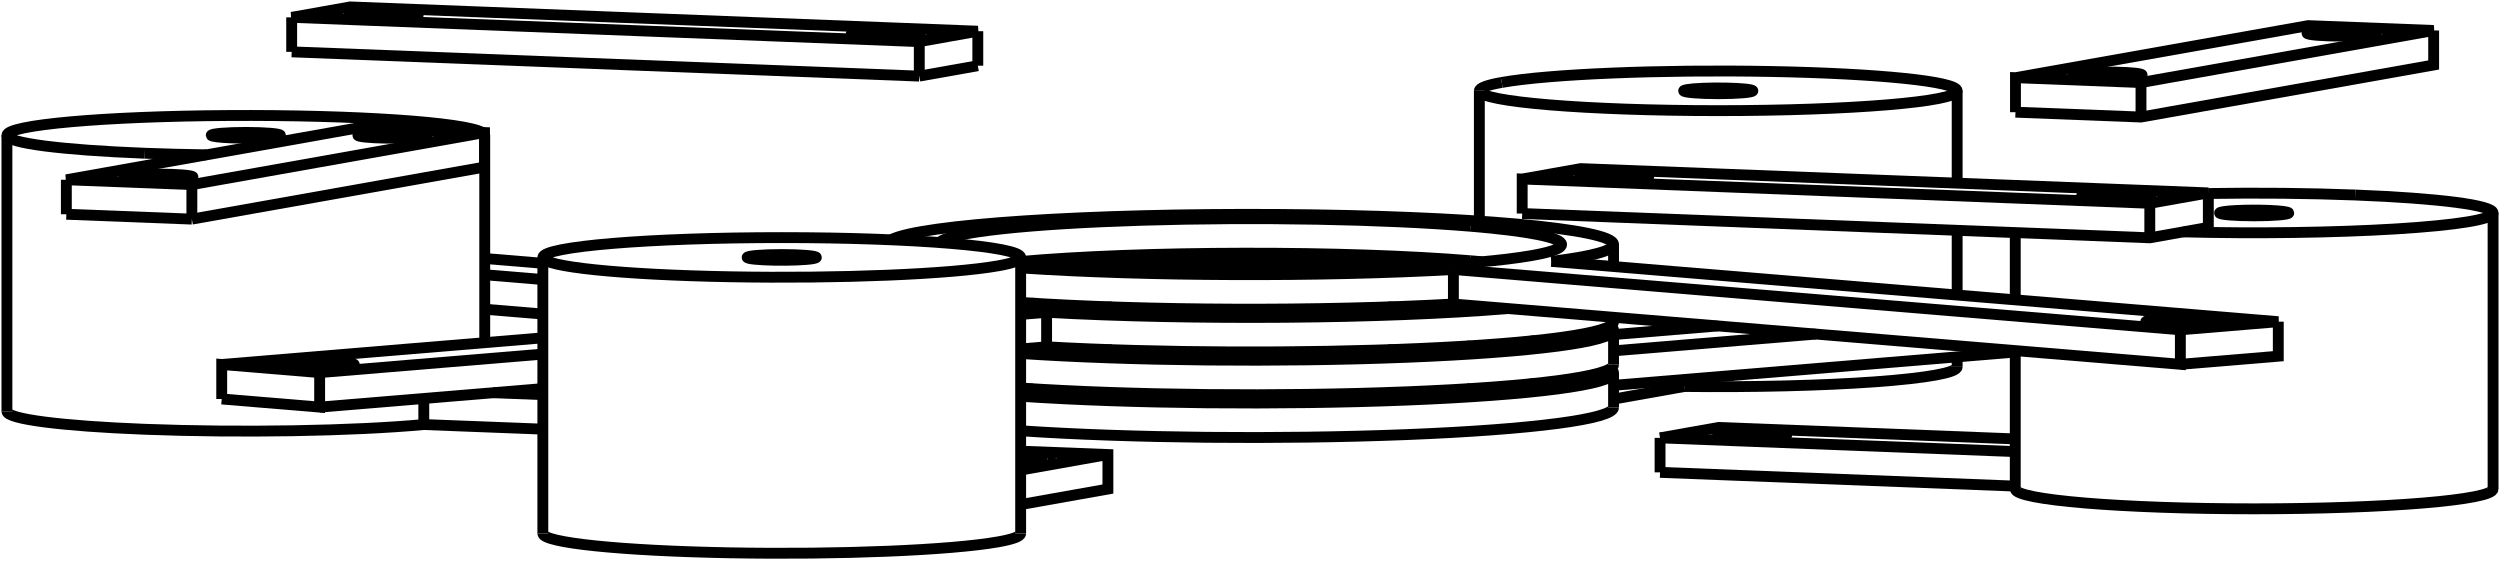
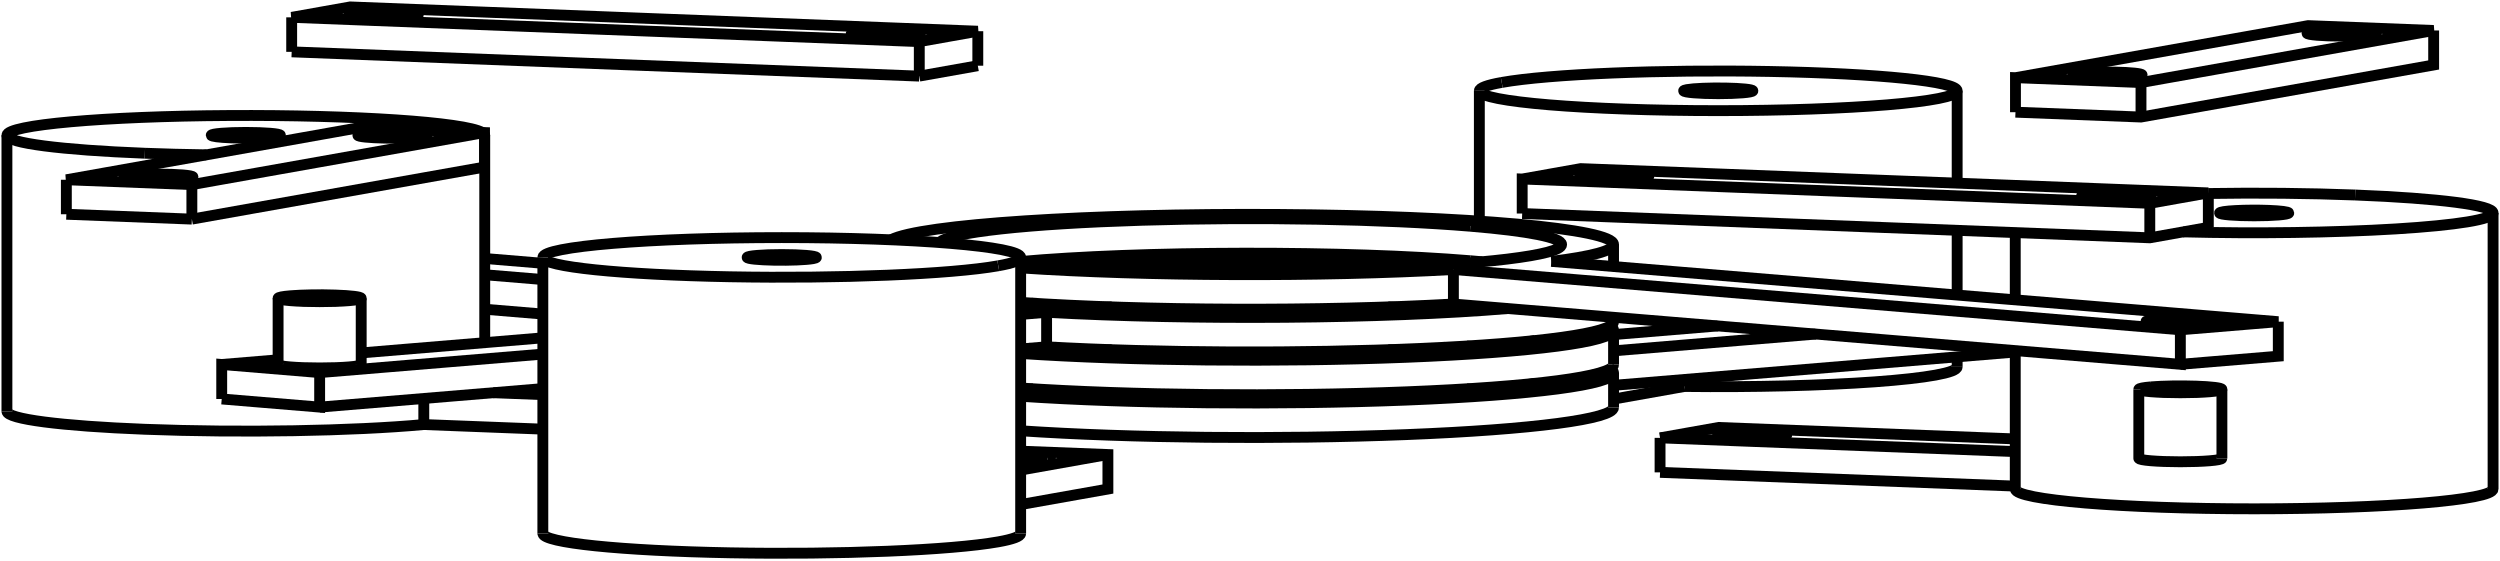
<svg xmlns="http://www.w3.org/2000/svg" version="1.1" viewBox="-180.509 -40.093 361.018 80.897" fill="none" stroke="black" stroke-width="0.6%" vector-effect="non-scaling-stroke">
+   <path d="M 52.003 13.155 A 52.5 4.355 360 0 1 52.5 13.752 A 52.5 4.355 360 0 1 -33.119 17.132" />
+   <path d="M -31.298 10.256 A 52.5 4.355 360 0 1 -27.936 10.065" />
+   <path d="M 27.936 10.065 A 52.5 4.355 360 0 1 29.372 10.143" />
+   <path d="M 67.551 6.976 L 52.5 8.224" />
+   <path d="M 31.957 9.928 L 29.372 10.143" />
+   <path d="M 52.5 10.571 L 81.693 8.149" />
+   <path d="M -25.259 10.663 A 45 3.733 360 0 1 -19.947 10.406" />
+   <path d="M 19.947 10.406 A 45 3.733 360 0 1 25.259 10.663" />
+   <path d="M 41.176 15.258 A 45 3.733 360 0 1 -33.119 16.28" />
+   <path d="M -33.119 22.114 A 52.5 4.355 180 0 0 52.5 18.735" />
+   <path d="M 52.5 15.553 L 110.509 10.741" />
+   <path d="M -31.82 16.096 A 45 3.733 180 0 0 -33.119 16.208" />
+   <path d="M 33.511 16.244 A 45 3.733 180 0 0 31.298 16.053" />
+   <path d="M -31.298 16.053 A 45 3.733 180 0 0 -31.82 16.096" />
+   <path d="M -29.372 9.988 A 52.5 4.355 180 0 0 52.5 6.378" />
+   <path d="M -134.35 18.696 L -102.119 16.022" />
+   <path d="M -33.119 10.298 L -29.372 9.988" />
+   <path d="M -148.492 17.523 L -134.35 18.696 L -134.35 13.713 L -102.119 11.039" />
+   <path d="M -31.298 3.696 A 45 3.733 180 0 0 -33.119 3.851" />
+   <path d="M -130.815 3.266 A 5 0.415 180 0 0 -129.35 2.973 A 5 0.415 180 0 0 -139.35 2.973 A 5 0.415 180 0 0 -130.815 3.266 Z" />
+   <path d="M -31.298 -2.101 A 52.5 4.355 0 0 1 31.298 -2.101" />
+   <path d="M 37.26 4.463 A 52.5 4.355 0 0 1 -29.372 5.005 L -29.372 9.988" />
+   <path d="M -33.119 5.316 L -29.372 5.005" />
+   <path d="M -148.492 17.523 L -148.492 12.54 L -134.35 13.713" />
+   <path d="M -102.119 8.693 L -128.35 10.869" />
+   <path d="M -140.35 11.864 L -148.492 12.54" />
+   <path d="M 31.82 4.035 A 45 3.733 360 0 1 -33.119 3.922" />
+   <path d="M -25.259 -1.694 A 45 3.733 360 0 1 25.259 -1.694" />
+   <path d="M 31.957 4.023 A 45 3.733 360 0 1 31.82 4.035" />
+   <path d="M -138.593 2.621 A 6 0.498 360 0 1 -128.35 2.973 A 6 0.498 360 0 1 -140.35 2.973 A 6 0.498 360 0 1 -138.593 2.621 Z" />
+   <path d="M -128.35 12.54 A 6 0.498 360 0 1 -140.35 12.54" />
+   <path d="M -33.119 15.936 A 52.5 4.355 180 0 0 52.5 12.557" />
+   <path d="M -110.509 4.563 L -102.119 5.259" />
+   <path d="M 33.511 10.065 A 45 3.733 180 0 0 31.298 9.874" />
+   <path d="M -29.372 3.964 A 52.5 4.355 0 0 1 -27.936 3.887" />
+   <path d="M 27.936 3.887 A 52.5 4.355 0 0 1 31.298 4.077" />
+   <path d="M 52.003 6.976 A 52.5 4.355 0 0 1 52.5 7.574 A 52.5 4.355 0 0 1 -33.119 10.953" />
+   <path d="M -110.509 -0.42 L -102.119 0.276" />
+   <path d="M -29.372 3.964 L -31.957 3.75" />
+   <path d="M -102.119 -2.07 L -110.509 -2.766" />
+   <path d="M -31.82 10.213 A 45 3.733 360 0 1 -31.957 10.202" />
+   <path d="M -25.259 4.484 A 45 3.733 360 0 1 -19.947 4.228" />
+   <path d="M 19.947 4.228 A 45 3.733 360 0 1 25.259 4.484" />
+   <path d="M 41.176 9.08 A 45 3.733 360 0 1 -31.82 10.213" />
  <path d="M -179.509 19.305 A 34.5 2.862 180 0 0 -159.59 21.898 A 34.5 2.862 180 0 0 -119.31 21.214 L -102.119 21.879" />
  <path d="M -119.31 17.448 L -119.31 21.214" />
  <path d="M -159.59 -17.964 A 34.5 2.862 0 0 1 -179.509 -20.557 A 34.5 2.862 0 0 1 -110.86 -20.965" />
  <path d="M -110.54 -20.679 A 34.5 2.862 0 0 1 -110.509 -20.557 A 34.5 2.862 0 0 1 -110.54 -20.436" />
  <path d="M -150.695 -17.735 A 34.5 2.862 0 0 1 -159.59 -17.964" />
  <path d="M -109.306 16.618 L -102.119 16.896" />
  <path d="M -147.122 -20.182 A 5 0.415 0 0 1 -150.009 -20.557 A 5 0.415 0 1 1 -140.009 -20.557 A 5 0.415 0 0 1 -147.122 -20.182 Z" />
  <path d="M -47.758 -29.101 L -47.758 -34.083 L -39.306 -35.587 L -129.937 -39.093 L -138.389 -37.589 L -47.758 -34.083" />
  <path d="M -39.306 -30.604 L -39.306 -35.587" />
  <path d="M -47.758 -29.101 L -39.306 -30.604" />
  <path d="M -138.389 -32.606 L -138.389 -37.589" />
  <path d="M -138.389 -32.606 L -47.758 -29.101" />
  <path d="M -54.708 -34.81 A 5 0.415 0 0 1 -57.595 -35.186 A 5 0.415 0 1 1 -47.595 -35.186 A 5 0.415 0 0 1 -54.708 -34.81 Z" />
  <path d="M -127.213 -37.614 A 5 0.415 0 0 1 -130.1 -37.99 A 5 0.415 0 1 1 -120.1 -37.99 A 5 0.415 0 0 1 -127.213 -37.614 Z" />
  <path d="M -102.119 36.943 A 34.5 2.862 180 0 0 -36.351 38.152 A 34.5 2.862 180 0 0 -33.119 36.943" />
-   <path d="M -36.351 -1.71 A 34.5 2.862 0 0 1 -102.119 -2.92 A 34.5 2.862 0 1 1 -33.119 -2.92 A 34.5 2.862 0 0 1 -36.351 -1.71 Z" />
+   <path d="M -36.351 -1.71 A 34.5 2.862 0 0 1 -102.119 -2.92 L -102.119 36.943" />
+   <path d="M -102.119 -2.92 A 34.5 2.862 0 1 1 -33.119 -2.92 L -33.119 36.943" />
+   <path d="M -33.119 -2.92 A 34.5 2.862 0 0 1 -36.351 -1.71" />
  <path d="M -33.119 32.768 L -20.52 30.527 L -20.52 25.544 L -33.119 25.057" />
  <path d="M -33.119 27.785 L -20.52 25.544" />
  <path d="M -29.278 26.121 A 5 0.415 0 0 1 -33.119 26.356" />
  <path d="M -33.119 25.535 A 5 0.415 0 0 1 -28.809 25.945 A 5 0.415 0 0 1 -29.278 26.121" />
  <path d="M -63.087 -2.744 A 5 0.415 0 0 1 -72.619 -2.92 A 5 0.415 0 1 1 -62.619 -2.92 A 5 0.415 0 0 1 -63.087 -2.744 Z" />
  <path d="M -110.54 -15.969 L -110.54 -20.952 L -128.666 -21.653 L -170.928 -14.135 L -152.802 -13.434 L -110.54 -20.952" />
  <path d="M -152.802 -8.451 L -152.802 -13.434" />
  <path d="M -152.802 -8.451 L -110.54 -15.969" />
  <path d="M -170.928 -9.153 L -170.928 -14.135" />
  <path d="M -170.928 -9.153 L -152.802 -8.451" />
  <path d="M -119.298 -20.376 A 5 0.415 0 0 1 -128.83 -20.551 A 5 0.415 0 1 1 -118.83 -20.551 A 5 0.415 0 0 1 -119.298 -20.376 Z" />
  <path d="M -153.107 -14.361 A 5 0.415 0 0 1 -162.639 -14.537 A 5 0.415 0 1 1 -152.639 -14.537 A 5 0.415 0 0 1 -153.107 -14.361 Z" />
  <path d="M 110.509 30.523 A 34.5 2.862 180 0 0 179.509 30.523" />
-   <path d="M 159.59 -11.933 A 34.5 2.862 360 0 1 179.509 -9.339 A 34.5 2.862 360 0 1 134.742 -6.607" />
+   <path d="M 159.59 -11.933 A 34.5 2.862 360 0 1 179.509 -9.339 L 179.509 30.523" />
+   <path d="M 179.509 -9.339 A 34.5 2.862 360 0 1 134.742 -6.607" />
  <path d="M 138.389 -12.148 A 34.5 2.862 360 0 1 159.59 -11.933" />
  <path d="M 59.215 28.12 L 110.509 30.104" />
  <path d="M 59.215 23.137 L 110.509 25.121" />
  <path d="M 59.215 28.12 L 59.215 23.137" />
  <path d="M 110.509 23.29 L 67.668 21.633 L 59.215 23.137" />
  <path d="M 74.618 22.36 A 5 0.415 360 0 1 77.505 22.736 A 5 0.415 360 0 1 67.505 22.736 A 5 0.415 360 0 1 74.618 22.36 Z" />
  <path d="M 147.122 -9.715 A 5 0.415 360 0 1 150.009 -9.339 A 5 0.415 360 0 1 140.009 -9.339 A 5 0.415 360 0 1 147.122 -9.715 Z" />
  <path d="M 39.306 -9.258 L 39.306 -14.241 L 129.937 -10.735 L 138.389 -12.239 L 47.758 -15.744 L 39.306 -14.241" />
  <path d="M 138.389 -7.256 L 138.389 -12.239" />
  <path d="M 129.937 -5.752 L 129.937 -10.735" />
  <path d="M 39.306 -9.258 L 129.937 -5.752 L 138.389 -7.256" />
  <path d="M 54.708 -15.018 A 5 0.415 360 0 1 57.595 -14.642 A 5 0.415 360 0 1 47.595 -14.642 A 5 0.415 360 0 1 54.708 -15.018 Z" />
  <path d="M 127.213 -12.213 A 5 0.415 360 0 1 130.1 -11.837 A 5 0.415 360 0 1 120.1 -11.837 A 5 0.415 360 0 1 127.213 -12.213 Z" />
  <path d="M 62.728 15.718 A 34.5 2.862 180 0 0 102.119 12.885" />
  <path d="M 62.728 14.705 L 62.728 15.718" />
  <path d="M 36.351 -28.187 A 34.5 2.862 0 0 1 102.119 -26.977 L 102.119 -13.642" />
  <path d="M 102.119 -26.977 A 34.5 2.862 0 1 1 33.119 -26.977 L 33.119 -8.163" />
  <path d="M 33.119 -26.977 A 34.5 2.862 0 0 1 36.351 -28.187" />
  <path d="M 52.5 17.537 L 62.728 15.718" />
  <path d="M 20.52 17.075 L 20.52 16.565" />
  <path d="M 63.087 -27.152 A 5 0.415 0 0 1 72.619 -26.977 A 5 0.415 0 1 1 62.619 -26.977 A 5 0.415 0 0 1 63.087 -27.152 Z" />
  <path d="M 110.54 -23.893 L 110.54 -28.875 L 128.666 -28.174 L 170.928 -35.692 L 152.802 -36.393 L 110.54 -28.875" />
  <path d="M 128.666 -23.192 L 128.666 -28.174" />
  <path d="M 110.54 -23.893 L 128.666 -23.192 L 170.928 -30.71 L 170.928 -35.692" />
  <path d="M 119.298 -29.452 A 5 0.415 0 0 1 128.83 -29.277 A 5 0.415 0 1 1 118.83 -29.277 A 5 0.415 0 0 1 119.298 -29.452 Z" />
  <path d="M 153.107 -35.466 A 5 0.415 0 0 1 162.639 -35.291 A 5 0.415 0 1 1 152.639 -35.291 A 5 0.415 0 0 1 153.107 -35.466 Z" />
-   <path d="M -33.119 22.114 A 52.5 4.355 180 0 0 52.5 18.735" />
-   <path d="M 52.003 13.155 A 52.5 4.355 360 0 1 52.5 13.752 L 52.5 18.735" />
-   <path d="M 52.5 13.752 A 52.5 4.355 360 0 1 -33.119 17.132" />
-   <path d="M -31.298 10.256 A 52.5 4.355 360 0 1 -27.936 10.065" />
-   <path d="M 27.936 10.065 A 52.5 4.355 360 0 1 29.372 10.143" />
-   <path d="M 52.5 15.553 L 110.509 10.741" />
-   <path d="M -31.82 16.096 A 45 3.733 180 0 0 -33.119 16.208" />
-   <path d="M 33.511 16.244 A 45 3.733 180 0 0 31.298 16.053" />
-   <path d="M -31.298 16.053 A 45 3.733 180 0 0 -31.82 16.096" />
-   <path d="M 52.5 10.571 L 81.693 8.149" />
-   <path d="M 67.551 6.976 L 52.5 8.224" />
-   <path d="M 31.957 9.928 L 29.372 10.143" />
-   <path d="M -25.259 10.663 A 45 3.733 360 0 1 -19.947 10.406" />
-   <path d="M 19.947 10.406 A 45 3.733 360 0 1 25.259 10.663" />
-   <path d="M 41.176 15.258 A 45 3.733 360 0 1 -33.119 16.28" />
-   <path d="M -33.119 15.936 A 52.5 4.355 180 0 0 52.5 12.557" />
-   <path d="M -29.372 3.964 A 52.5 4.355 0 0 1 -27.936 3.887" />
-   <path d="M 27.936 3.887 A 52.5 4.355 0 0 1 31.298 4.077" />
-   <path d="M 52.003 6.976 A 52.5 4.355 0 0 1 52.5 7.574 L 52.5 12.557" />
-   <path d="M 52.5 7.574 A 52.5 4.355 0 0 1 -33.119 10.953" />
-   <path d="M -110.509 4.563 L -102.119 5.259" />
-   <path d="M 33.511 10.065 A 45 3.733 180 0 0 31.298 9.874" />
-   <path d="M -29.372 3.964 L -31.957 3.75" />
-   <path d="M -102.119 -2.07 L -110.509 -2.766" />
-   <path d="M -110.509 -0.42 L -102.119 0.276" />
-   <path d="M -31.82 10.213 A 45 3.733 360 0 1 -31.957 10.202" />
-   <path d="M -25.259 4.484 A 45 3.733 360 0 1 -19.947 4.228" />
-   <path d="M 19.947 4.228 A 45 3.733 360 0 1 25.259 4.484" />
-   <path d="M 41.176 9.08 A 45 3.733 360 0 1 -31.82 10.213" />
-   <path d="M -29.372 9.988 A 52.5 4.355 180 0 0 52.5 6.378" />
-   <path d="M -31.298 -2.101 A 52.5 4.355 0 0 1 31.298 -2.101" />
-   <path d="M 37.26 4.463 A 52.5 4.355 0 0 1 -29.372 5.005 L -29.372 9.988" />
-   <path d="M -134.35 18.696 L -102.119 16.022" />
-   <path d="M -33.119 10.298 L -29.372 9.988" />
-   <path d="M -148.492 17.523 L -134.35 18.696 L -134.35 13.713 L -102.119 11.039" />
-   <path d="M -31.298 3.696 A 45 3.733 180 0 0 -33.119 3.851" />
-   <path d="M -148.492 17.523 L -148.492 12.54 L -134.35 13.713" />
-   <path d="M -102.119 8.693 L -148.492 12.54" />
-   <path d="M -33.119 5.316 L -29.372 5.005" />
-   <path d="M 31.82 4.035 A 45 3.733 360 0 1 -33.119 3.922" />
-   <path d="M -25.259 -1.694 A 45 3.733 360 0 1 25.259 -1.694" />
-   <path d="M 31.957 4.023 A 45 3.733 360 0 1 31.82 4.035" />
-   <path d="M -130.815 12.833 A 5 0.415 180 0 0 -129.35 12.54 A 5 0.415 180 0 0 -139.35 12.54 A 5 0.415 180 0 0 -130.815 12.833 Z" />
  <path d="M -33.119 3.578 A 52.5 4.355 180 0 0 29.372 3.809 L 134.35 12.517 L 134.35 7.534 L 148.492 6.361 L 43.515 -2.347" />
  <path d="M 29.372 -1.174 L 29.372 3.809" />
  <path d="M 29.372 -1.174 A 52.5 4.355 0 0 1 -33.119 -1.404" />
  <path d="M -51.853 -5.465 A 52.5 4.355 0 0 1 52.5 -4.783 L 52.5 -1.602" />
  <path d="M 52.5 -4.783 A 52.5 4.355 0 0 1 43.515 -2.347" />
  <path d="M 134.35 12.517 L 148.492 11.344 L 148.492 6.361" />
  <path d="M 31.82 -2.44 A 45 3.733 180 0 0 -33.119 -2.328" />
  <path d="M 33.511 -2.292 A 45 3.733 180 0 0 31.82 -2.44" />
  <path d="M 29.372 -1.174 L 134.35 7.534" />
  <path d="M 31.82 -7.423 A 45 3.733 0 0 1 45 -4.783 A 45 3.733 0 0 1 -33.119 -2.256" />
  <path d="M -44.866 -5.071 A 45 3.733 0 0 1 31.82 -7.423" />
-   <path d="M 137.886 6.068 A 5 0.415 0 0 1 139.35 6.361 A 5 0.415 0 0 1 129.35 6.361 A 5 0.415 0 0 1 137.886 6.068 Z" />
+   <path d="M 137.886 6.068 A 5 0.415 180 0 0 129.35 6.361 A 5 0.415 180 0 0 139.35 6.361 A 5 0.415 180 0 0 137.886 6.068 Z" />
+   <path d="M 130.108 15.775 A 6 0.498 360 0 1 140.35 16.127 L 140.35 26.093" />
+   <path d="M 140.35 16.127 A 6 0.498 360 0 1 128.35 16.127 L 128.35 26.093 A 6 0.498 180 0 0 140.35 26.093" />
+   <path d="M 128.35 16.127 A 6 0.498 360 0 1 130.108 15.775" />
+   <path d="M 137.886 16.421 A 5 0.415 180 0 0 139.35 16.127 A 5 0.415 180 0 0 129.35 16.127 A 5 0.415 180 0 0 137.886 16.421 Z" />
+   <path d="M 52.5 13.752 L 52.5 18.735" />
+   <path d="M 52.5 5.727 L 52.5 6.378" />
+   <path d="M -140.35 2.973 L -140.35 12.54" />
+   <path d="M -128.35 2.973 L -128.35 12.54" />
+   <path d="M 52.5 7.574 L 52.5 12.557" />
  <path d="M -179.509 -20.557 L -179.509 19.305" />
  <path d="M -110.509 -20.557 L -110.509 9.389" />
-   <path d="M -102.119 -2.92 L -102.119 36.943" />
-   <path d="M -33.119 -2.92 L -33.119 36.943" />
  <path d="M 110.509 -6.504 L 110.509 3.21" />
  <path d="M 110.509 10.539 L 110.509 30.523" />
-   <path d="M 179.509 -9.339 L 179.509 30.523" />
  <path d="M 33.119 -2.328 L 33.119 -2.256" />
  <path d="M 102.119 -6.828 L 102.119 2.514" />
  <path d="M 102.119 11.437 L 102.119 12.885" />
-   <path d="M 52.5 5.727 L 52.5 6.378" />
</svg>
